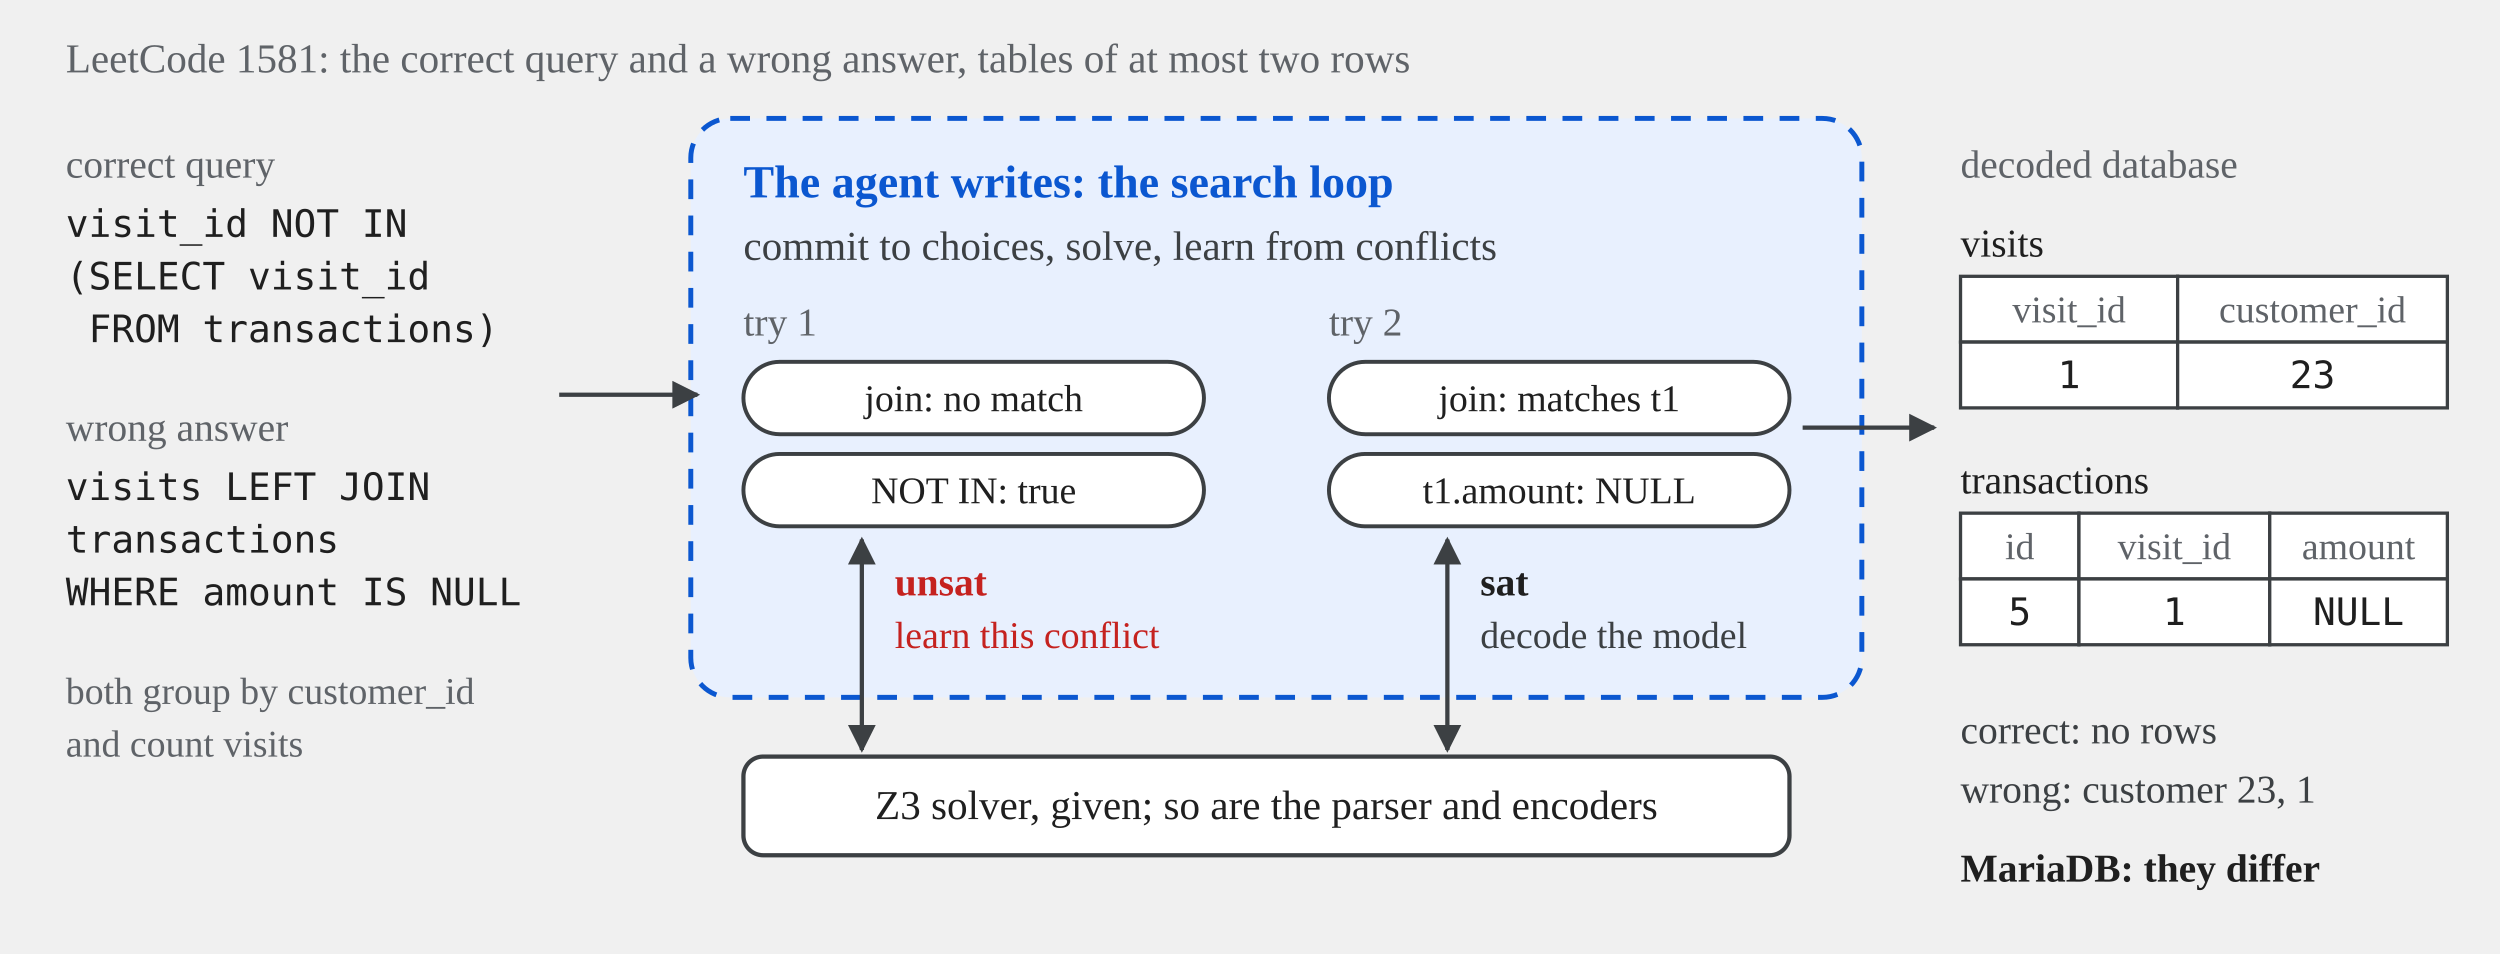
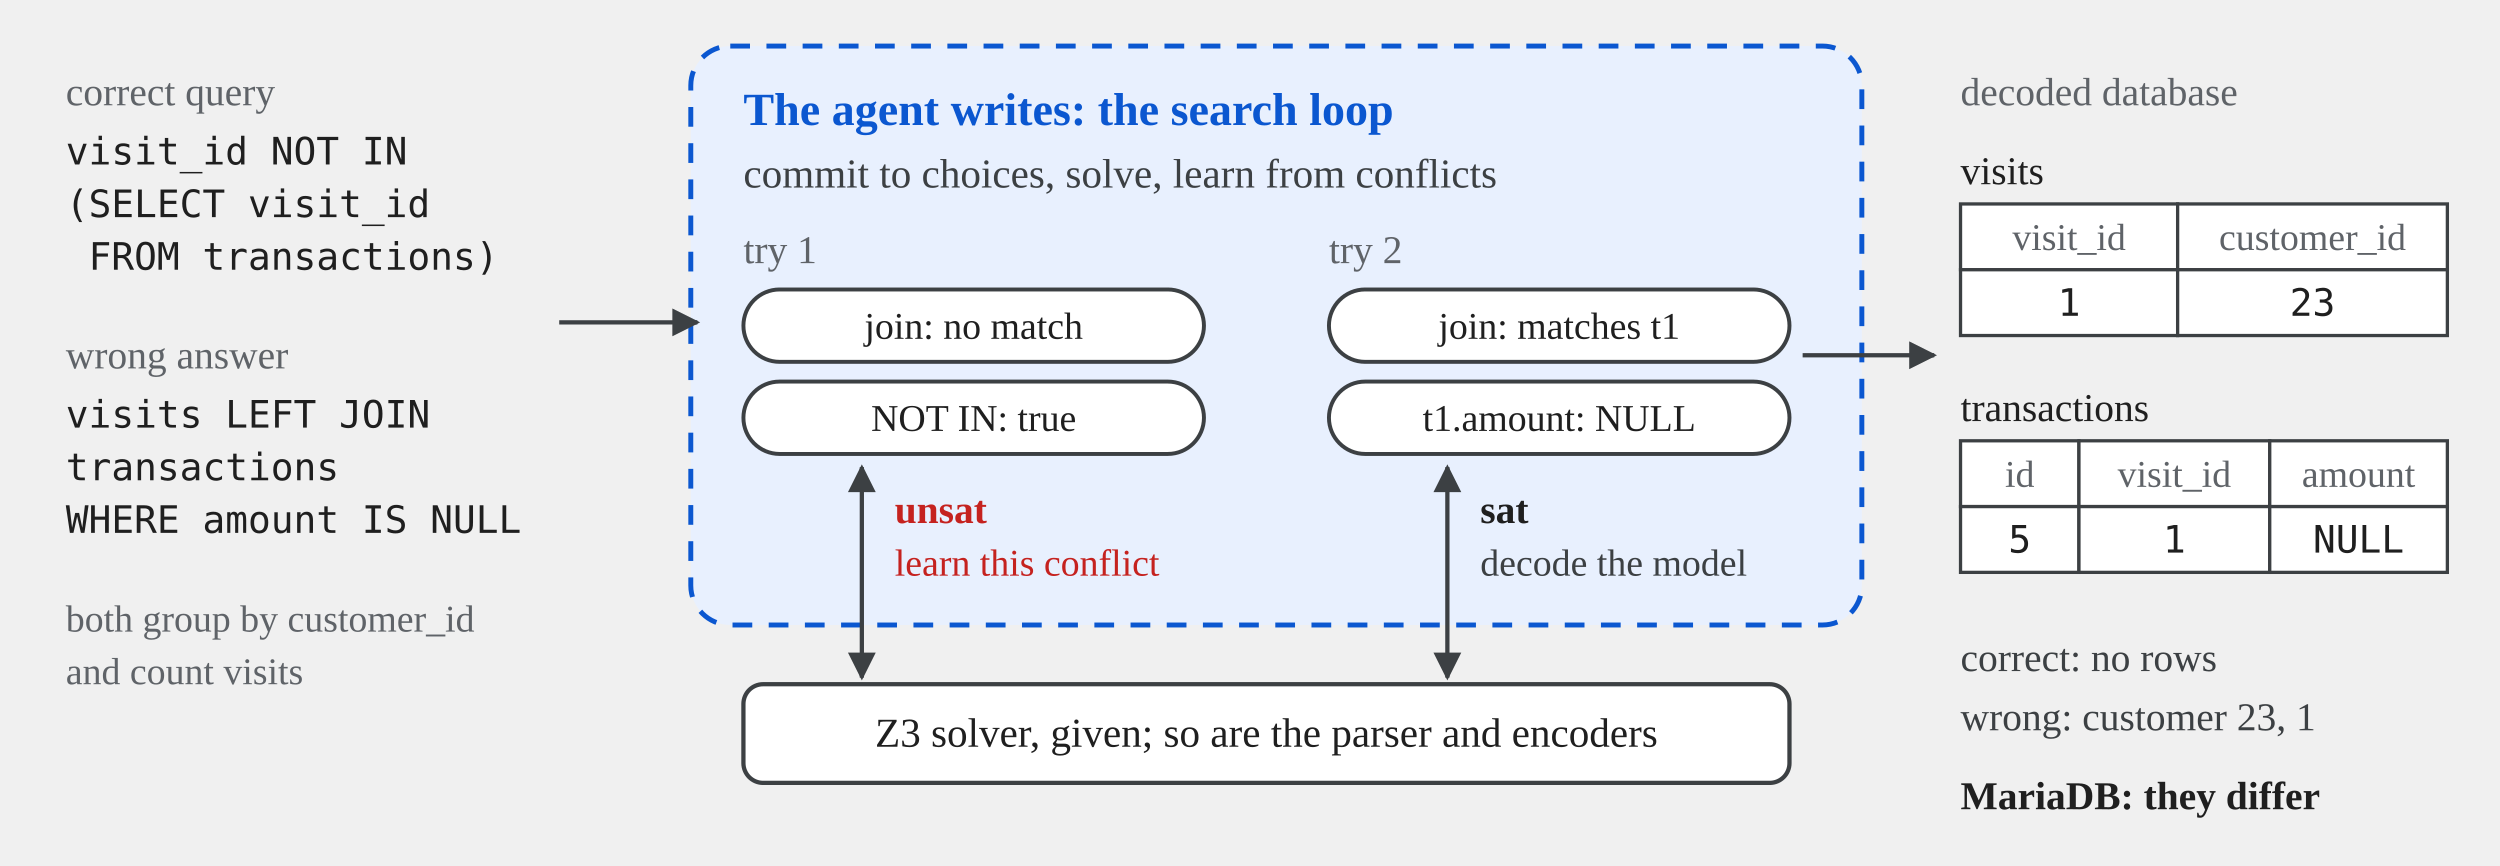
- <svg xmlns="http://www.w3.org/2000/svg" viewBox="0 0 760 290" role="img" aria-label="Polygon on LeetCode problem 1581: a correct query using NOT IN and a wrong answer using LEFT JOIN with amount IS NULL, over tables of at most two symbolic rows. The search loop, the part the agent writes, first commits to the choices join finds no match and NOT IN is true; the given Z3 solver answers unsat, and the conflict is learned. It then commits to join matches t1 and t1.amount is NULL; Z3 answers sat. The decoded database has visit 1 for customer 23 and transaction 5 for visit 1 with a NULL amount. MariaDB returns no rows for the correct query and customer 23 with count 1 for the wrong one, so they differ.">
+ <svg xmlns="http://www.w3.org/2000/svg" viewBox="0 22 760 263" role="img" aria-label="Polygon on LeetCode problem 1581: a correct query using NOT IN and a wrong answer using LEFT JOIN with amount IS NULL, over tables of at most two symbolic rows. The search loop, the part the agent writes, first commits to the choices join finds no match and NOT IN is true; the given Z3 solver answers unsat, and the conflict is learned. It then commits to join matches t1 and t1.amount is NULL; Z3 answers sat. The decoded database has visit 1 for customer 23 and transaction 5 for visit 1 with a NULL amount. MariaDB returns no rows for the correct query and customer 23 with count 1 for the wrong one, so they differ.">
  <defs>
    <marker id="polygon-ar" viewBox="0 0 10 10" refX="9" refY="5" markerWidth="6.5" markerHeight="6.5" orient="auto-start-reverse">
      <path d="M0 0L10 5L0 10z" fill="#3c4043" />
    </marker>
  </defs>
-   <text x="20" y="22" font-size="12.5" fill="#5f6368">LeetCode 1581: the correct query and a wrong answer, tables of at most two rows</text>
  <text x="20" y="54" font-size="12" fill="#5f6368">correct query</text>
  <text x="20" y="72" font-size="11.5" fill="#1f1f1f" font-family="ui-monospace,Menlo,monospace" xml:space="preserve">visit_id NOT IN</text>
  <text x="20" y="88" font-size="11.5" fill="#1f1f1f" font-family="ui-monospace,Menlo,monospace" xml:space="preserve">(SELECT visit_id</text>
  <text x="20" y="104" font-size="11.5" fill="#1f1f1f" font-family="ui-monospace,Menlo,monospace" xml:space="preserve"> FROM transactions)</text>
  <text x="20" y="134" font-size="12" fill="#5f6368">wrong answer</text>
  <text x="20" y="152" font-size="11.5" fill="#1f1f1f" font-family="ui-monospace,Menlo,monospace">visits LEFT JOIN</text>
  <text x="20" y="168" font-size="11.5" fill="#1f1f1f" font-family="ui-monospace,Menlo,monospace">transactions</text>
  <text x="20" y="184" font-size="11.5" fill="#1f1f1f" font-family="ui-monospace,Menlo,monospace">WHERE amount IS NULL</text>
  <text x="20" y="214" font-size="11.5" fill="#5f6368">both group by customer_id</text>
  <text x="20" y="230" font-size="11.5" fill="#5f6368">and count visits</text>
  <rect x="210" y="36" width="356" height="176" rx="12" fill="#e8f0fe" stroke="#0b57d0" stroke-width="1.5" stroke-dasharray="6 5" />
  <line x1="170" y1="120" x2="212" y2="120" stroke="#3c4043" stroke-width="1.3" marker-end="url(#polygon-ar)" />
  <text x="226" y="60" font-size="14" font-weight="600" fill="#0b57d0">The agent writes: the search loop</text>
  <text x="226" y="79" font-size="12.5" fill="#3c4043">commit to choices, solve, learn from conflicts</text>
  <text x="226" y="102" font-size="12" fill="#5f6368">try 1</text>
  <rect x="226" y="110" width="140" height="22" rx="11" fill="#fff" stroke="#3c4043" stroke-width="1.2" />
  <text x="296" y="125" font-size="11.5" text-anchor="middle" fill="#1f1f1f">join: no match</text>
  <rect x="226" y="138" width="140" height="22" rx="11" fill="#fff" stroke="#3c4043" stroke-width="1.2" />
  <text x="296" y="153" font-size="11.5" text-anchor="middle" fill="#1f1f1f">NOT IN: true</text>
  <text x="404" y="102" font-size="12" fill="#5f6368">try 2</text>
  <rect x="404" y="110" width="140" height="22" rx="11" fill="#fff" stroke="#3c4043" stroke-width="1.2" />
  <text x="474" y="125" font-size="11.5" text-anchor="middle" fill="#1f1f1f">join: matches t1</text>
  <rect x="404" y="138" width="140" height="22" rx="11" fill="#fff" stroke="#3c4043" stroke-width="1.2" />
  <text x="474" y="153" font-size="11.5" text-anchor="middle" fill="#1f1f1f">t1.amount: NULL</text>
  <line x1="262" y1="164" x2="262" y2="228" stroke="#3c4043" stroke-width="1.3" marker-start="url(#polygon-ar)" marker-end="url(#polygon-ar)" />
  <line x1="440" y1="164" x2="440" y2="228" stroke="#3c4043" stroke-width="1.3" marker-start="url(#polygon-ar)" marker-end="url(#polygon-ar)" />
  <text x="272" y="181" font-size="12" font-weight="600" fill="#c5221f">unsat</text>
  <text x="272" y="197" font-size="11.5" fill="#c5221f">learn this conflict</text>
  <text x="450" y="181" font-size="12" font-weight="600" fill="#1f1f1f">sat</text>
  <text x="450" y="197" font-size="11.5" fill="#3c4043">decode the model</text>
  <rect x="226" y="230" width="318" height="30" rx="6" fill="#fff" stroke="#3c4043" stroke-width="1.3" />
  <text x="385" y="249" font-size="12.5" text-anchor="middle" fill="#1f1f1f">Z3 solver, given; so are the parser and encoders</text>
  <line x1="548" y1="130" x2="588" y2="130" stroke="#3c4043" stroke-width="1.3" marker-end="url(#polygon-ar)" />
  <text x="596" y="54" font-size="12" fill="#5f6368">decoded database</text>
  <text x="596" y="78" font-size="12" fill="#1f1f1f">visits</text>
  <rect x="596" y="84" width="66" height="20" fill="#fff" stroke="#3c4043" stroke-width="1" />
  <rect x="596" y="104" width="66" height="20" fill="#fff" stroke="#3c4043" stroke-width="1" />
  <text x="629" y="98" font-size="11.5" text-anchor="middle" fill="#5f6368">visit_id</text>
  <text x="629" y="118" font-size="11.5" text-anchor="middle" fill="#1f1f1f" font-family="ui-monospace,Menlo,monospace">1</text>
  <rect x="662" y="84" width="82" height="20" fill="#fff" stroke="#3c4043" stroke-width="1" />
  <rect x="662" y="104" width="82" height="20" fill="#fff" stroke="#3c4043" stroke-width="1" />
  <text x="703" y="98" font-size="11.5" text-anchor="middle" fill="#5f6368">customer_id</text>
  <text x="703" y="118" font-size="11.5" text-anchor="middle" fill="#1f1f1f" font-family="ui-monospace,Menlo,monospace">23</text>
  <text x="596" y="150" font-size="12" fill="#1f1f1f">transactions</text>
  <rect x="596" y="156" width="36" height="20" fill="#fff" stroke="#3c4043" stroke-width="1" />
  <rect x="596" y="176" width="36" height="20" fill="#fff" stroke="#3c4043" stroke-width="1" />
  <text x="614" y="170" font-size="11.5" text-anchor="middle" fill="#5f6368">id</text>
  <text x="614" y="190" font-size="11.5" text-anchor="middle" fill="#1f1f1f" font-family="ui-monospace,Menlo,monospace">5</text>
  <rect x="632" y="156" width="58" height="20" fill="#fff" stroke="#3c4043" stroke-width="1" />
  <rect x="632" y="176" width="58" height="20" fill="#fff" stroke="#3c4043" stroke-width="1" />
  <text x="661" y="170" font-size="11.5" text-anchor="middle" fill="#5f6368">visit_id</text>
  <text x="661" y="190" font-size="11.5" text-anchor="middle" fill="#1f1f1f" font-family="ui-monospace,Menlo,monospace">1</text>
  <rect x="690" y="156" width="54" height="20" fill="#fff" stroke="#3c4043" stroke-width="1" />
  <rect x="690" y="176" width="54" height="20" fill="#fff" stroke="#3c4043" stroke-width="1" />
  <text x="717" y="170" font-size="11.5" text-anchor="middle" fill="#5f6368">amount</text>
  <text x="717" y="190" font-size="11.5" text-anchor="middle" fill="#1f1f1f" font-family="ui-monospace,Menlo,monospace">NULL</text>
  <text x="596" y="226" font-size="12" fill="#3c4043">correct: no rows</text>
  <text x="596" y="244" font-size="12" fill="#3c4043">wrong: customer 23, 1</text>
  <text x="596" y="268" font-size="12" font-weight="600" fill="#1f1f1f">MariaDB: they differ</text>
</svg>
